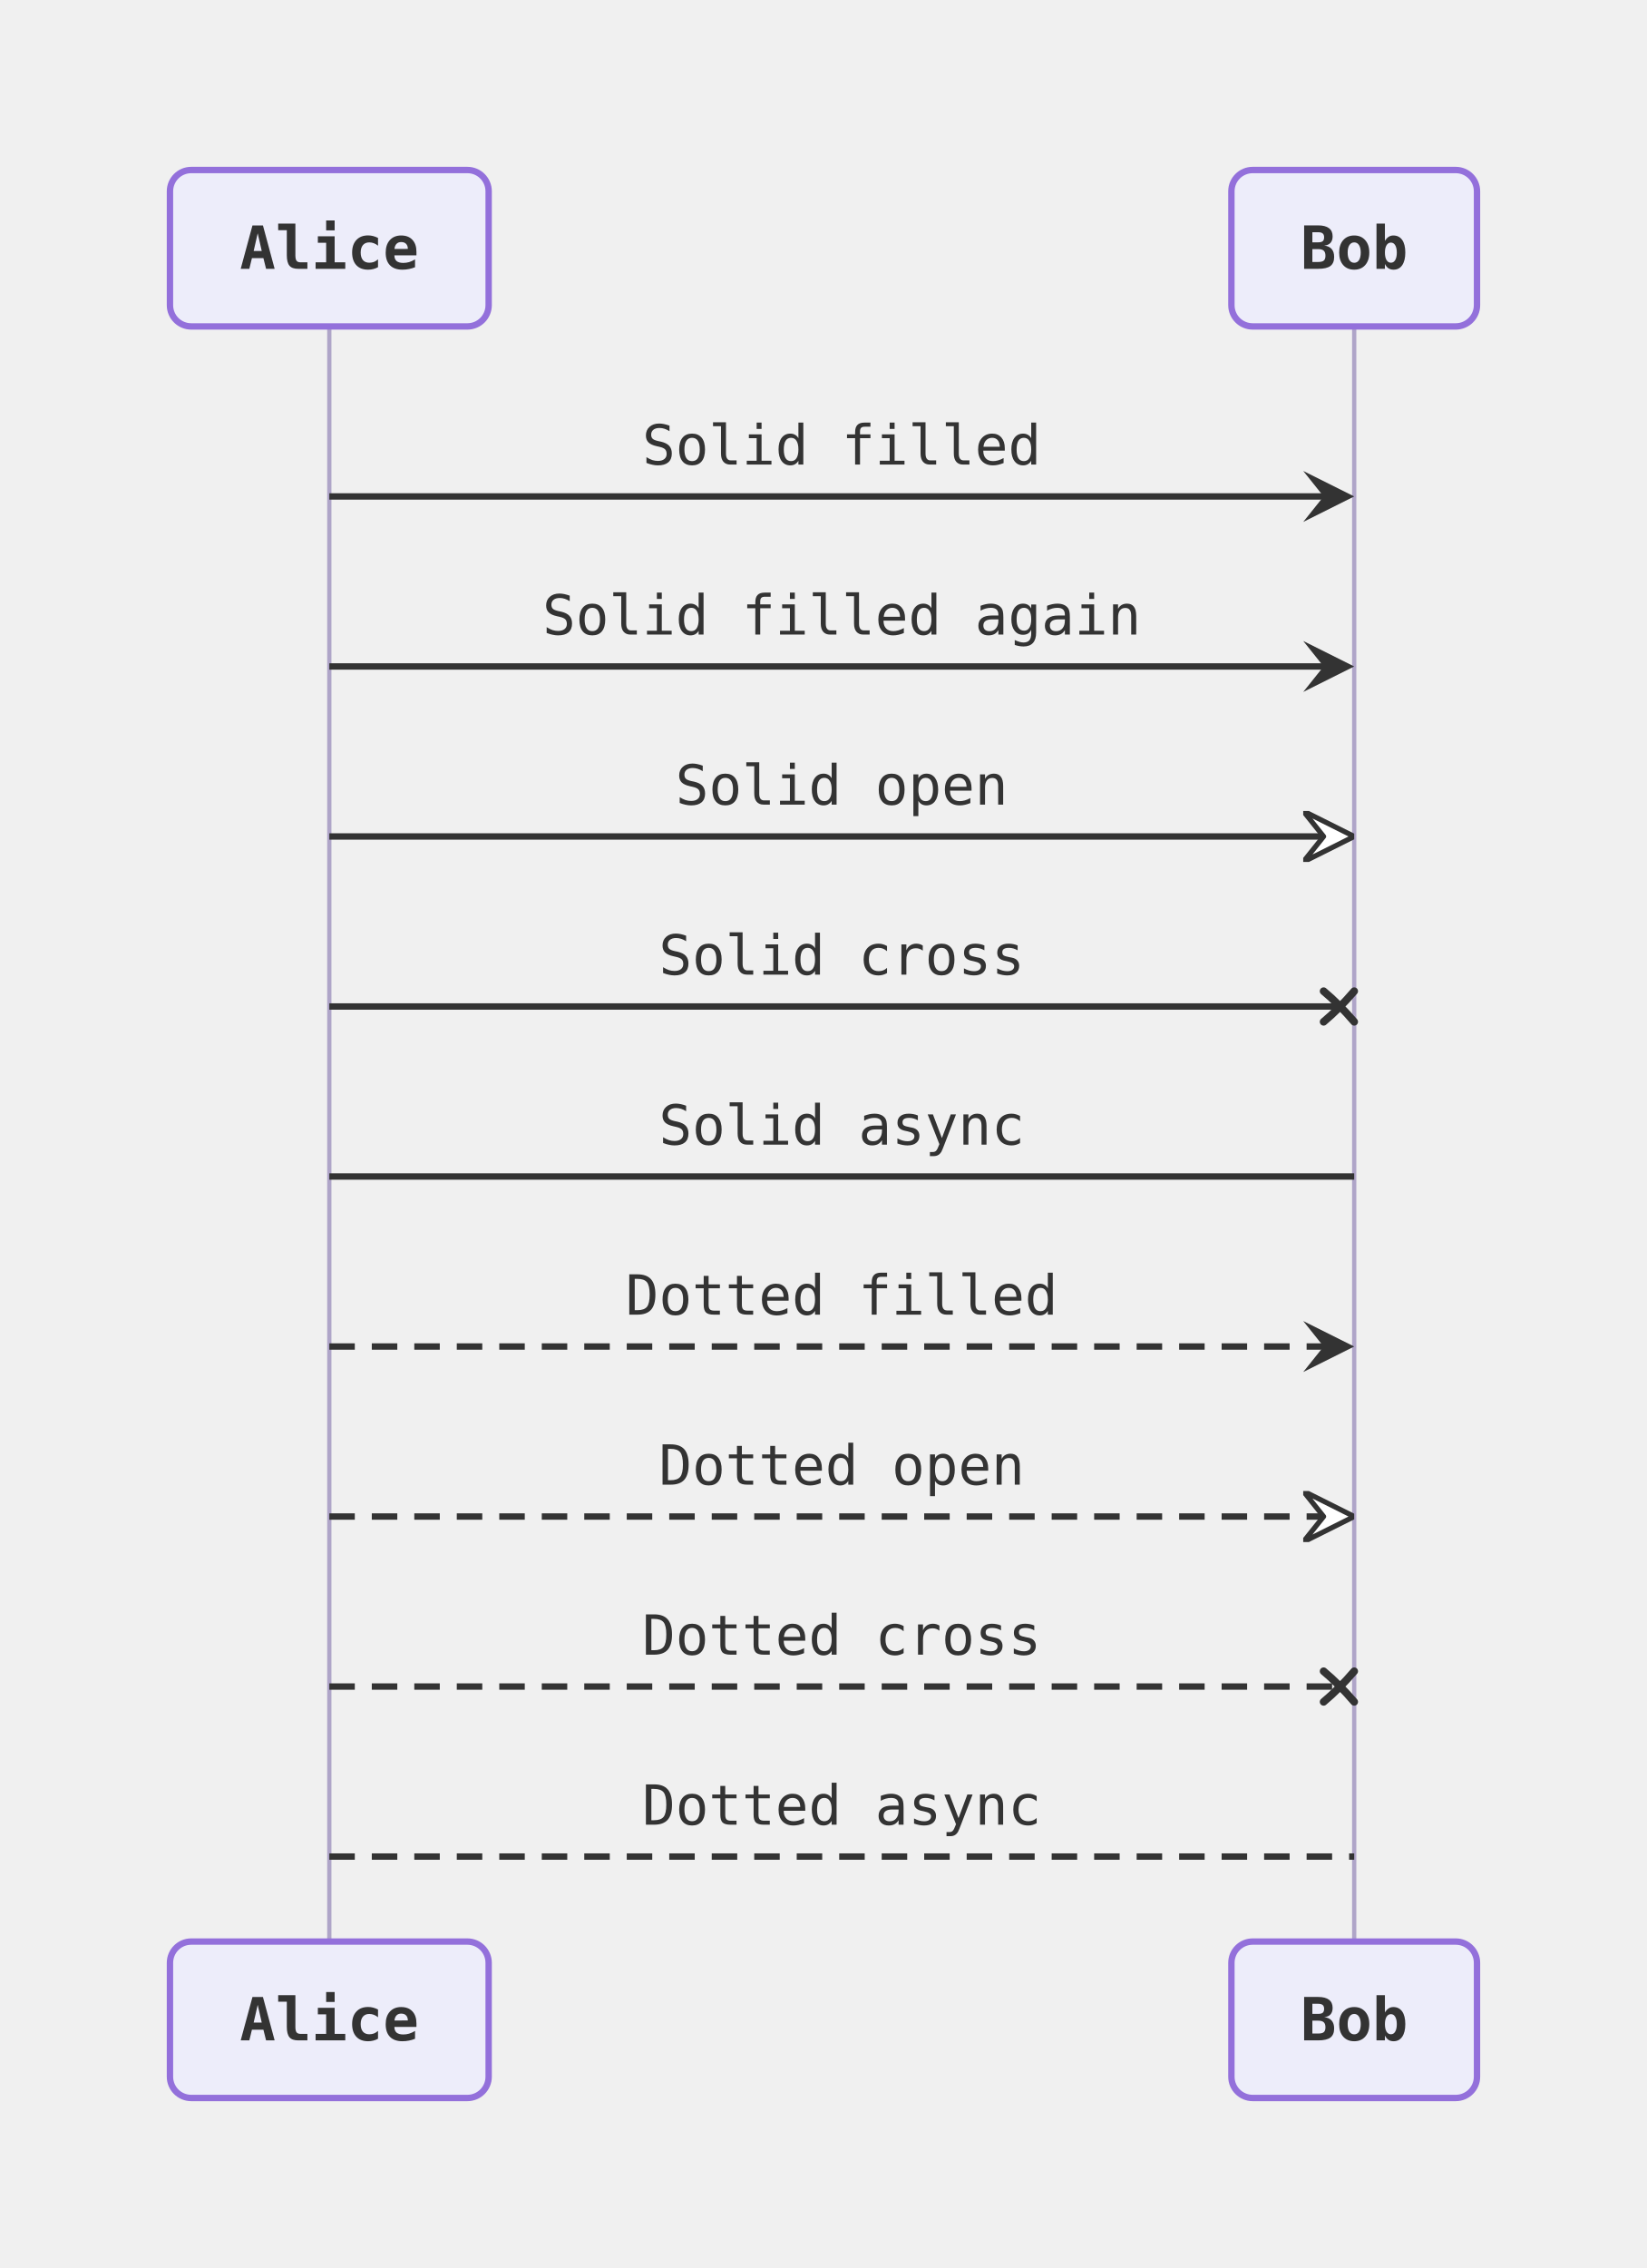
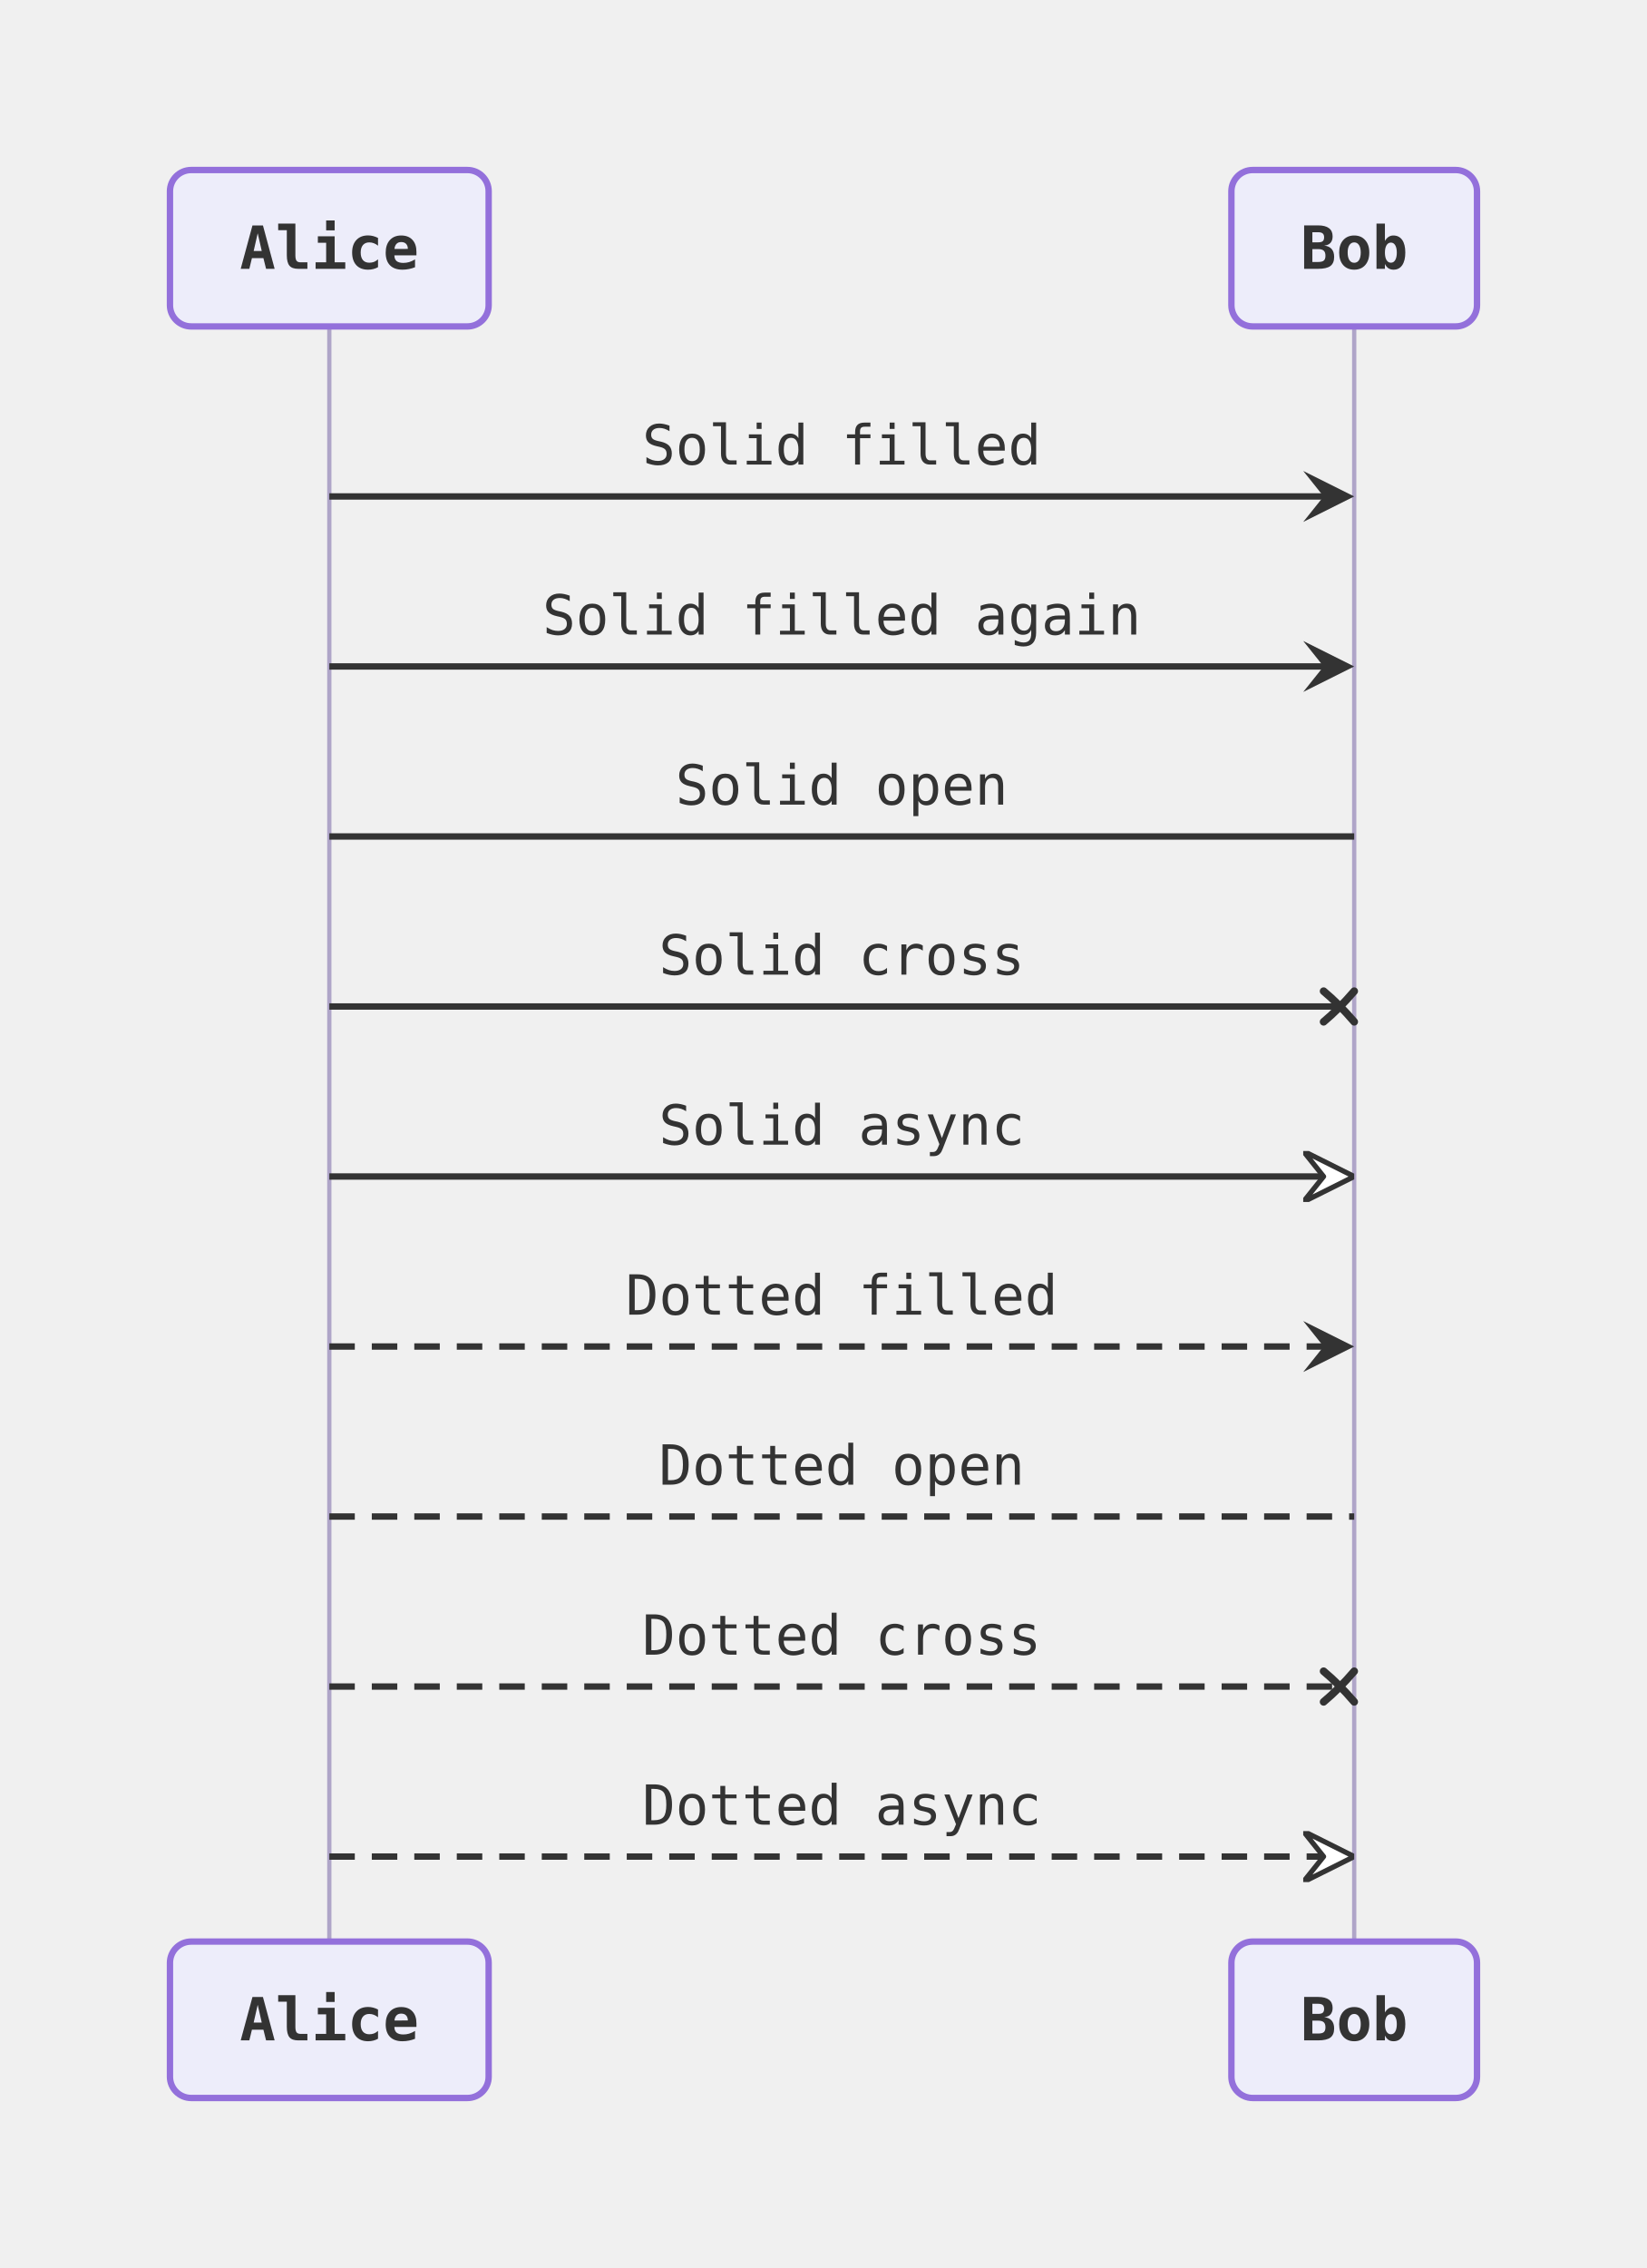
<svg xmlns="http://www.w3.org/2000/svg" viewBox="0 0 387.6 533.6" width="387.6" height="533.6">
  <defs>
    <marker id="arrow-point-333333" viewBox="0 0 10 10" refX="8" refY="5" markerWidth="8" markerHeight="8" orient="auto-start-reverse">
      <path d="M10 5 L0 10 L4 5 L0 0 Z" fill="#333333" />
    </marker>
+     <marker id="marker-cross-333333" viewBox="0 0 10 10" refX="6" refY="5" markerWidth="8" markerHeight="8" orient="auto-start-reverse">
+       <path d="M2 2 Q5 4.5 8 8 M8 2 Q5 5.5 2 8" fill="none" stroke="#333333" stroke-width="1.5" stroke-linecap="round" />
+     </marker>
    <marker id="arrow-open-333333" viewBox="0 0 10 10" refX="8" refY="5" markerWidth="8" markerHeight="8" orient="auto-start-reverse">
      <path d="M10 5 L0 10 L4 5 L0 0 Z" fill="white" stroke="#333333" stroke-width="1" stroke-linejoin="round" />
-     </marker>
-     <marker id="marker-cross-333333" viewBox="0 0 10 10" refX="6" refY="5" markerWidth="8" markerHeight="8" orient="auto-start-reverse">
-       <path d="M2 2 Q5 4.5 8 8 M8 2 Q5 5.5 2 8" fill="none" stroke="#333333" stroke-width="1.5" stroke-linecap="round" />
    </marker>
  </defs>
  <g transform="translate(20, 20)">
    <path d="M57.5 56.8 L57.5 436.8" fill="none" stroke="#afa5c8" stroke-width="1" />
    <path d="M298.7 56.8 L298.7 436.8" fill="none" stroke="#afa5c8" stroke-width="1" />
    <path d="M57.5 96.8 L296.3 96.8" fill="none" stroke="#333333" stroke-width="1.5" marker-end="url(#arrow-point-333333)" />
    <text x="178.1" y="84.8" text-anchor="middle" dominant-baseline="central" font-size="13px" font-family="'Intel One Mono', 'SF Mono', 'Cascadia Code', 'JetBrains Mono', 'Fira Code', 'Consolas', 'Menlo', monospace" fill="#333333">Solid filled</text>
    <path d="M57.5 136.8 L296.3 136.8" fill="none" stroke="#333333" stroke-width="1.5" marker-end="url(#arrow-point-333333)" />
    <text x="178.1" y="124.8" text-anchor="middle" dominant-baseline="central" font-size="13px" font-family="'Intel One Mono', 'SF Mono', 'Cascadia Code', 'JetBrains Mono', 'Fira Code', 'Consolas', 'Menlo', monospace" fill="#333333">Solid filled again</text>
-     <path d="M57.5 176.8 L296.3 176.8" fill="none" stroke="#333333" stroke-width="1.5" marker-end="url(#arrow-open-333333)" />
+     <path d="M57.5 176.8 L298.7 176.8" fill="none" stroke="#333333" stroke-width="1.5" />
    <text x="178.1" y="164.8" text-anchor="middle" dominant-baseline="central" font-size="13px" font-family="'Intel One Mono', 'SF Mono', 'Cascadia Code', 'JetBrains Mono', 'Fira Code', 'Consolas', 'Menlo', monospace" fill="#333333">Solid open</text>
    <path d="M57.5 216.8 L296.3 216.8" fill="none" stroke="#333333" stroke-width="1.5" marker-end="url(#marker-cross-333333)" />
    <text x="178.1" y="204.8" text-anchor="middle" dominant-baseline="central" font-size="13px" font-family="'Intel One Mono', 'SF Mono', 'Cascadia Code', 'JetBrains Mono', 'Fira Code', 'Consolas', 'Menlo', monospace" fill="#333333">Solid cross</text>
-     <path d="M57.5 256.8 L298.7 256.8" fill="none" stroke="#333333" stroke-width="1.5" />
+     <path d="M57.5 256.8 L296.3 256.8" fill="none" stroke="#333333" stroke-width="1.5" marker-end="url(#arrow-open-333333)" />
    <text x="178.1" y="244.8" text-anchor="middle" dominant-baseline="central" font-size="13px" font-family="'Intel One Mono', 'SF Mono', 'Cascadia Code', 'JetBrains Mono', 'Fira Code', 'Consolas', 'Menlo', monospace" fill="#333333">Solid async</text>
    <path d="M57.5 296.8 L296.3 296.8" fill="none" stroke="#333333" stroke-width="1.5" stroke-dasharray="6 4" marker-end="url(#arrow-point-333333)" />
    <text x="178.1" y="284.8" text-anchor="middle" dominant-baseline="central" font-size="13px" font-family="'Intel One Mono', 'SF Mono', 'Cascadia Code', 'JetBrains Mono', 'Fira Code', 'Consolas', 'Menlo', monospace" fill="#333333">Dotted filled</text>
-     <path d="M57.5 336.8 L296.3 336.8" fill="none" stroke="#333333" stroke-width="1.5" stroke-dasharray="6 4" marker-end="url(#arrow-open-333333)" />
+     <path d="M57.5 336.8 L298.7 336.8" fill="none" stroke="#333333" stroke-width="1.5" stroke-dasharray="6 4" />
    <text x="178.1" y="324.8" text-anchor="middle" dominant-baseline="central" font-size="13px" font-family="'Intel One Mono', 'SF Mono', 'Cascadia Code', 'JetBrains Mono', 'Fira Code', 'Consolas', 'Menlo', monospace" fill="#333333">Dotted open</text>
    <path d="M57.5 376.8 L296.3 376.8" fill="none" stroke="#333333" stroke-width="1.5" stroke-dasharray="6 4" marker-end="url(#marker-cross-333333)" />
    <text x="178.1" y="364.8" text-anchor="middle" dominant-baseline="central" font-size="13px" font-family="'Intel One Mono', 'SF Mono', 'Cascadia Code', 'JetBrains Mono', 'Fira Code', 'Consolas', 'Menlo', monospace" fill="#333333">Dotted cross</text>
-     <path d="M57.5 416.8 L298.7 416.8" fill="none" stroke="#333333" stroke-width="1.5" stroke-dasharray="6 4" />
+     <path d="M57.5 416.8 L296.3 416.8" fill="none" stroke="#333333" stroke-width="1.5" stroke-dasharray="6 4" marker-end="url(#arrow-open-333333)" />
    <text x="178.1" y="404.8" text-anchor="middle" dominant-baseline="central" font-size="13px" font-family="'Intel One Mono', 'SF Mono', 'Cascadia Code', 'JetBrains Mono', 'Fira Code', 'Consolas', 'Menlo', monospace" fill="#333333">Dotted async</text>
    <rect x="20" y="20" width="75" height="36.8" rx="5" ry="5" fill="#ececffb2" stroke="#9370db" stroke-width="1.5" />
    <text x="57.5" y="38.4" text-anchor="middle" dominant-baseline="central" font-size="14px" font-family="'Intel One Mono', 'SF Mono', 'Cascadia Code', 'JetBrains Mono', 'Fira Code', 'Consolas', 'Menlo', monospace" fill="#333333" font-weight="bold">Alice</text>
    <rect x="269.8" y="20" width="57.8" height="36.8" rx="5" ry="5" fill="#ececffb2" stroke="#9370db" stroke-width="1.5" />
    <text x="298.7" y="38.4" text-anchor="middle" dominant-baseline="central" font-size="14px" font-family="'Intel One Mono', 'SF Mono', 'Cascadia Code', 'JetBrains Mono', 'Fira Code', 'Consolas', 'Menlo', monospace" fill="#333333" font-weight="bold">Bob</text>
    <rect x="20" y="436.8" width="75" height="36.8" rx="5" ry="5" fill="#ececffb2" stroke="#9370db" stroke-width="1.5" />
    <text x="57.5" y="455.2" text-anchor="middle" dominant-baseline="central" font-size="14px" font-family="'Intel One Mono', 'SF Mono', 'Cascadia Code', 'JetBrains Mono', 'Fira Code', 'Consolas', 'Menlo', monospace" fill="#333333" font-weight="bold">Alice</text>
    <rect x="269.8" y="436.8" width="57.8" height="36.8" rx="5" ry="5" fill="#ececffb2" stroke="#9370db" stroke-width="1.5" />
    <text x="298.7" y="455.2" text-anchor="middle" dominant-baseline="central" font-size="14px" font-family="'Intel One Mono', 'SF Mono', 'Cascadia Code', 'JetBrains Mono', 'Fira Code', 'Consolas', 'Menlo', monospace" fill="#333333" font-weight="bold">Bob</text>
  </g>
</svg>
